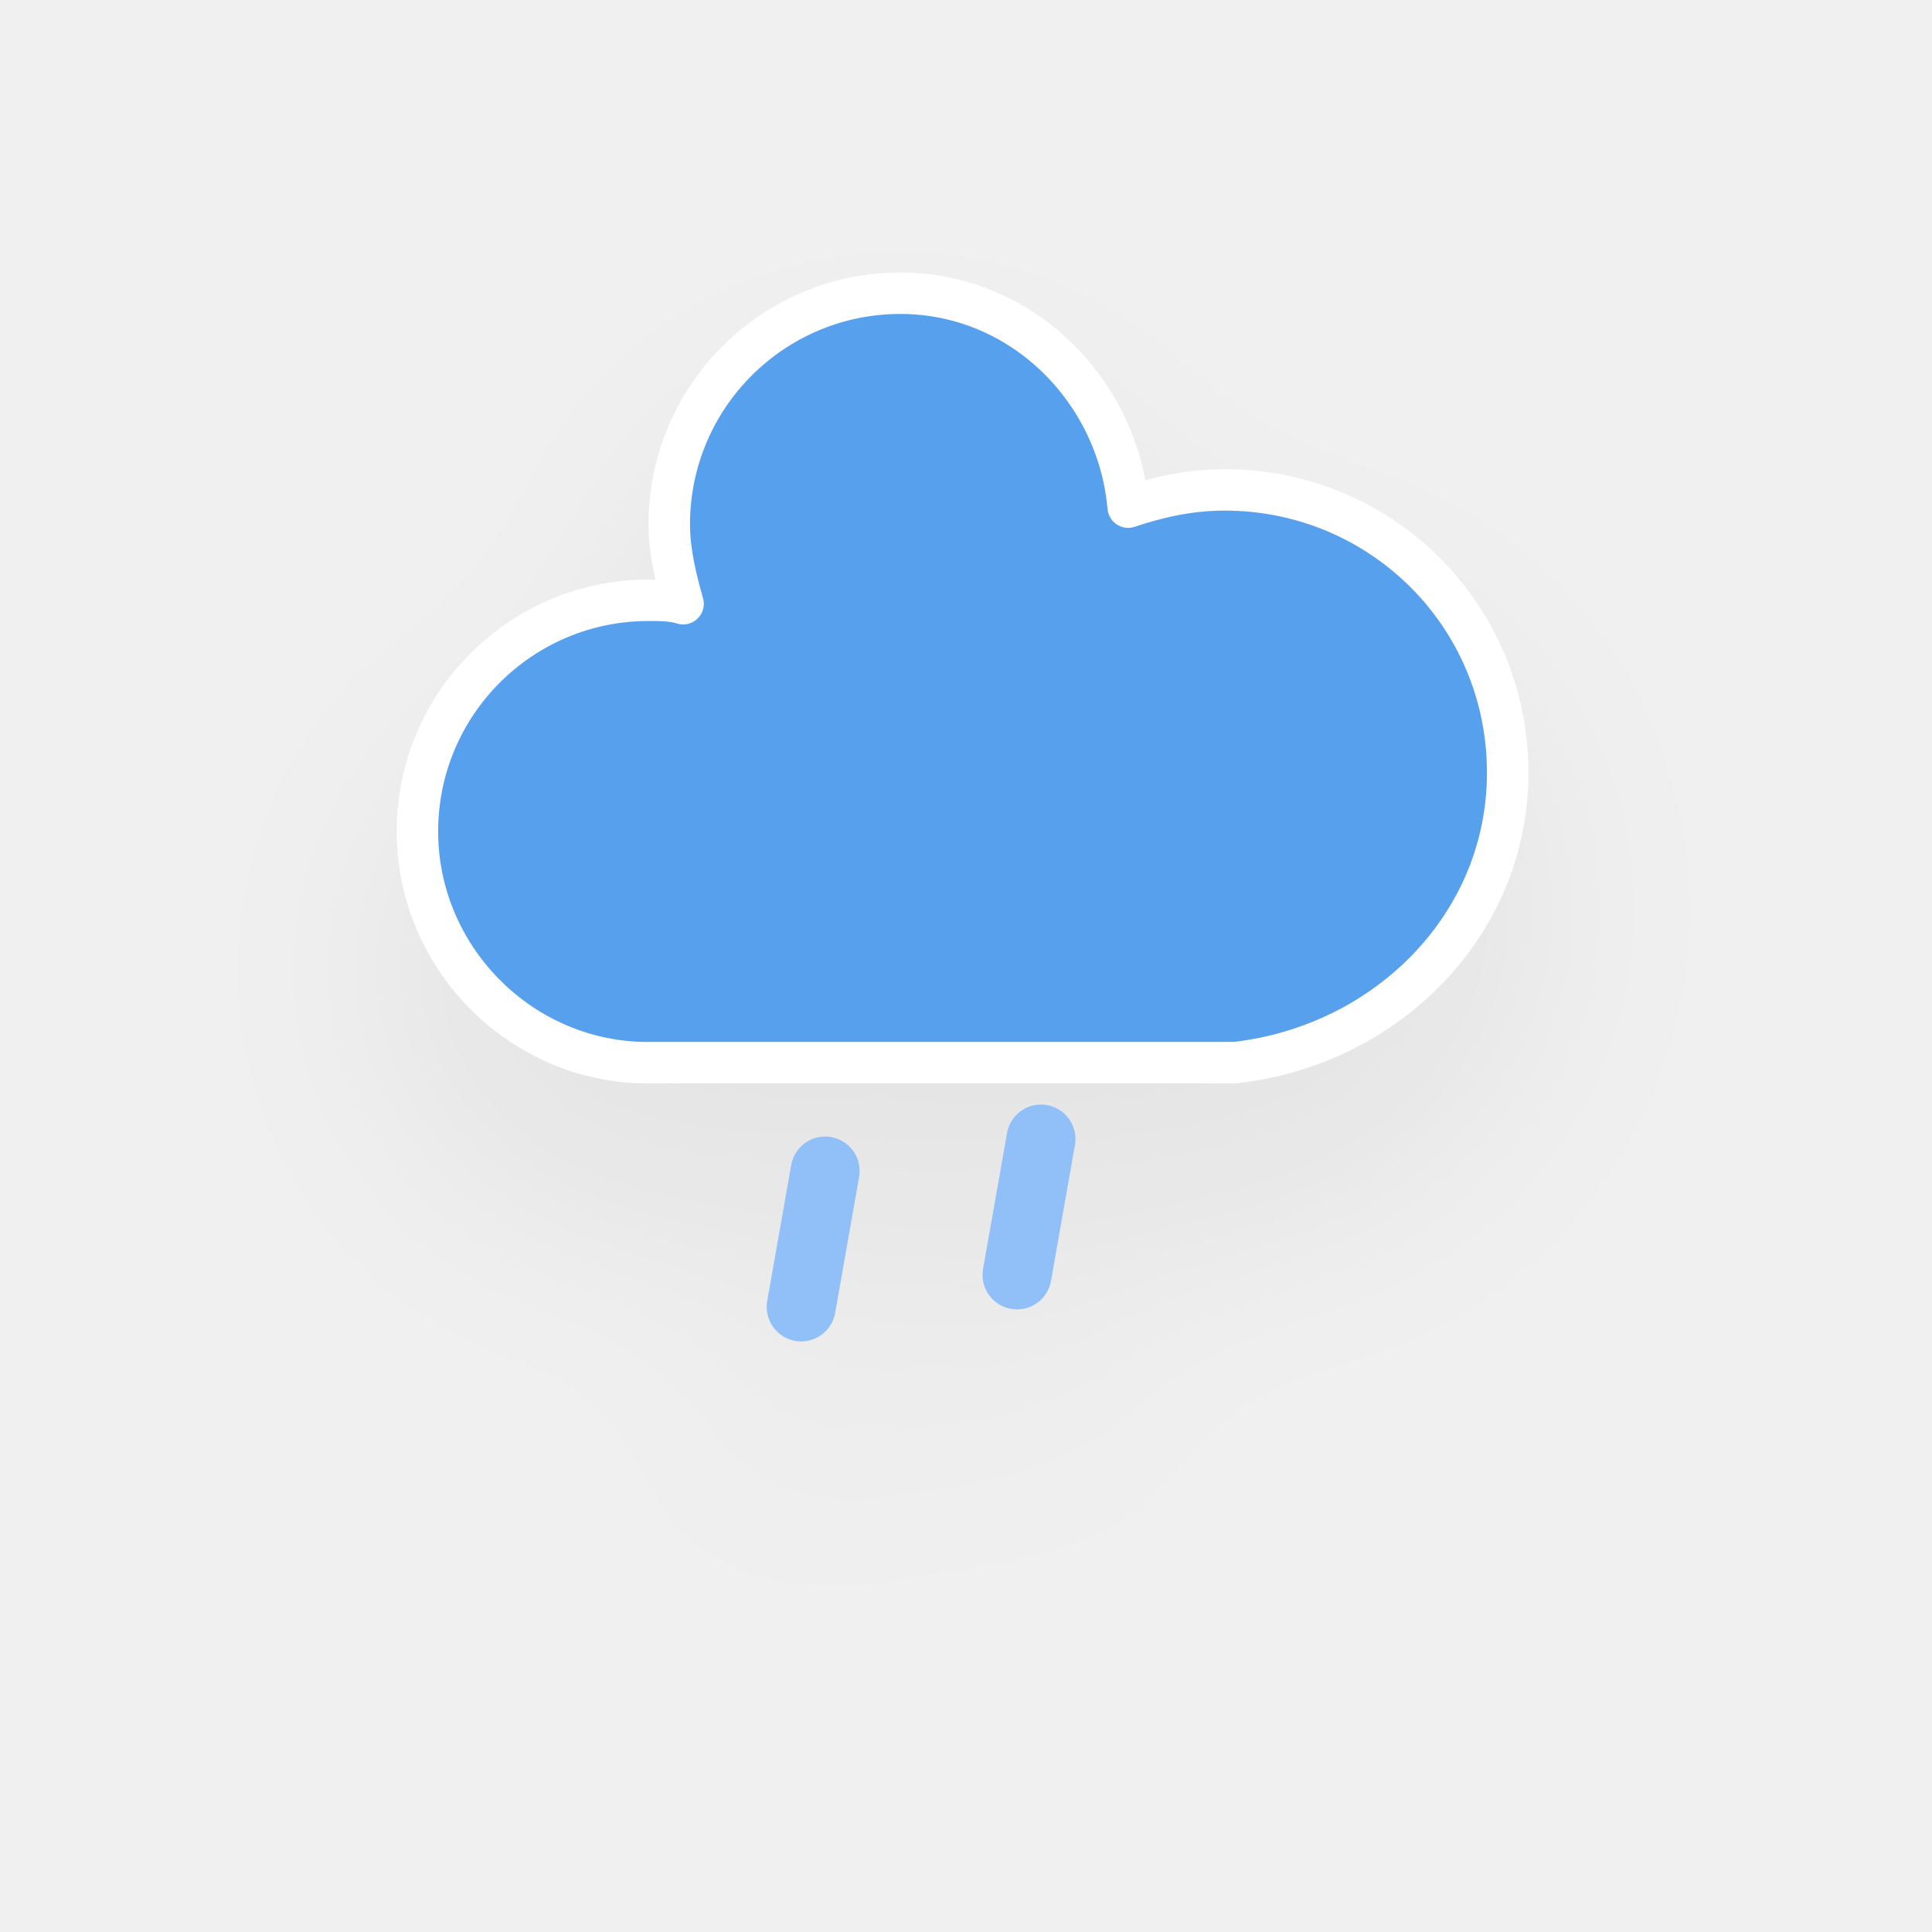
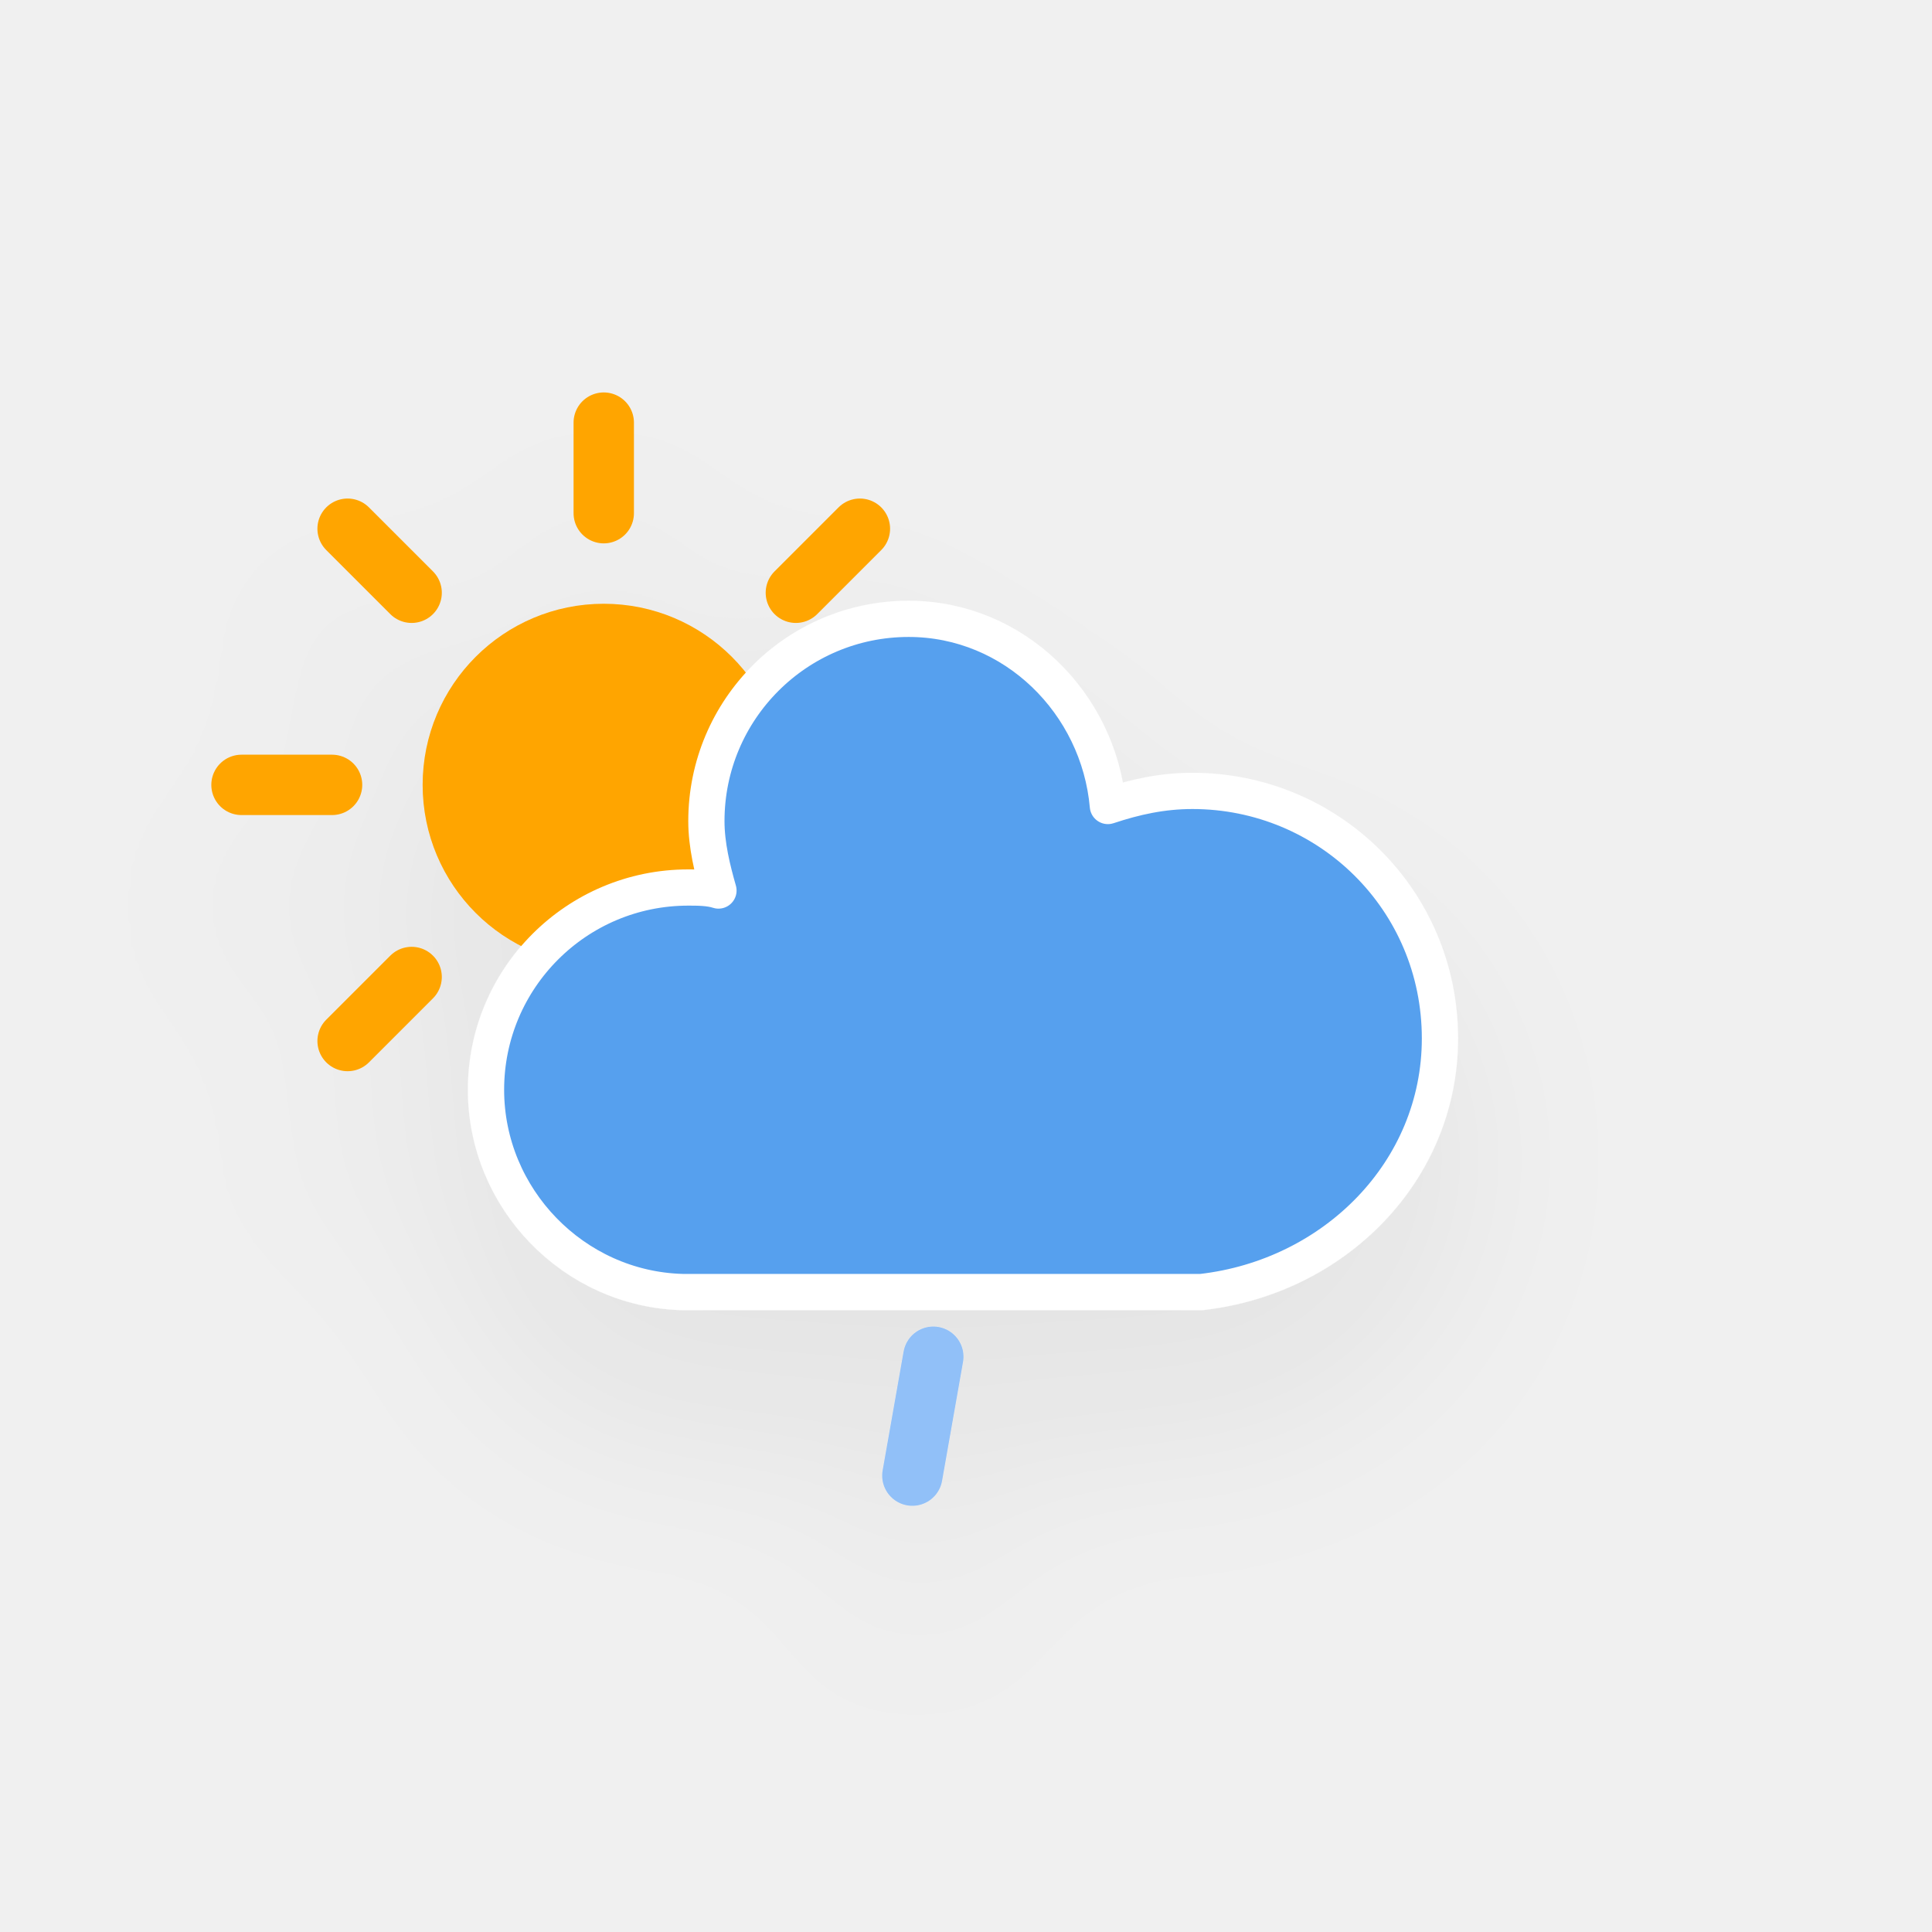
- <svg xmlns="http://www.w3.org/2000/svg" width="56" height="56" version="1.1">
+ <svg xmlns="http://www.w3.org/2000/svg" version="1.1" width="64" height="64" viewbox="0 0 64 64">
  <defs>
-     <filter id="blur" x="-.247" y="-.234" width="1.494" height="1.57">
+     <filter id="blur" width="200%" height="200%">
      <feGaussianBlur in="SourceAlpha" stdDeviation="3" />
      <feOffset dx="0" dy="4" result="offsetblur" />
      <feComponentTransfer>
-         <feFuncA slope="0.05" type="linear" />
+         <feFuncA type="linear" slope="0.05" />
      </feComponentTransfer>
      <feMerge>
        <feMergeNode />
        <feMergeNode in="SourceGraphic" />
      </feMerge>
    </filter>
    <style type="text/css">
-       
-       /*
+ /*
+ ** SUN
+ */
+ @keyframes am-weather-sun {
+   0% {
+     -webkit-transform: rotate(0deg);
+        -moz-transform: rotate(0deg);
+         -ms-transform: rotate(0deg);
+             transform: rotate(0deg);
+   }
+ 
+   100% {
+     -webkit-transform: rotate(360deg);
+        -moz-transform: rotate(360deg);
+         -ms-transform: rotate(360deg);
+             transform: rotate(360deg);
+   }
+ }
+ 
+ .am-weather-sun {
+   -webkit-animation-name: am-weather-sun;
+      -moz-animation-name: am-weather-sun;
+       -ms-animation-name: am-weather-sun;
+           animation-name: am-weather-sun;
+   -webkit-animation-duration: 9s;
+      -moz-animation-duration: 9s;
+       -ms-animation-duration: 9s;
+           animation-duration: 9s;
+   -webkit-animation-timing-function: linear;
+      -moz-animation-timing-function: linear;
+       -ms-animation-timing-function: linear;
+           animation-timing-function: linear;
+   -webkit-animation-iteration-count: infinite;
+      -moz-animation-iteration-count: infinite;
+       -ms-animation-iteration-count: infinite;
+           animation-iteration-count: infinite;
+ }
+ 
+ /*
** RAIN
*/
-       @keyframes am-weather-rain {
-         0% {
-           stroke-dashoffset: 0;
-         }
+ @keyframes am-weather-rain {
+   0% {
+     stroke-dashoffset: 0;
+   }

-         100% {
-           stroke-dashoffset: -100;
-         }
-       }
+   100% {
+     stroke-dashoffset: -100;
+   }
+ }

-       .am-weather-rain-1 {
-         -webkit-animation-name: am-weather-rain;
-         -moz-animation-name: am-weather-rain;
-         -ms-animation-name: am-weather-rain;
-         animation-name: am-weather-rain;
-         -webkit-animation-duration: 8s;
-         -moz-animation-duration: 8s;
-         -ms-animation-duration: 8s;
-         animation-duration: 8s;
-         -webkit-animation-timing-function: linear;
-         -moz-animation-timing-function: linear;
-         -ms-animation-timing-function: linear;
-         animation-timing-function: linear;
-         -webkit-animation-iteration-count: infinite;
-         -moz-animation-iteration-count: infinite;
-         -ms-animation-iteration-count: infinite;
-         animation-iteration-count: infinite;
-       }
- 
-       .am-weather-rain-2 {
-         -webkit-animation-name: am-weather-rain;
-         -moz-animation-name: am-weather-rain;
-         -ms-animation-name: am-weather-rain;
-         animation-name: am-weather-rain;
-         -webkit-animation-delay: 0.25s;
-         -moz-animation-delay: 0.25s;
-         -ms-animation-delay: 0.25s;
-         animation-delay: 0.25s;
-         -webkit-animation-duration: 8s;
-         -moz-animation-duration: 8s;
-         -ms-animation-duration: 8s;
-         animation-duration: 8s;
-         -webkit-animation-timing-function: linear;
-         -moz-animation-timing-function: linear;
-         -ms-animation-timing-function: linear;
-         animation-timing-function: linear;
-         -webkit-animation-iteration-count: infinite;
-         -moz-animation-iteration-count: infinite;
-         -ms-animation-iteration-count: infinite;
-         animation-iteration-count: infinite;
-       }
- 
-       /*
- ** CLOUDS
- */
-       @keyframes am-weather-cloud-2 {
-         0% {
-           -webkit-transform: translate(0px, 0px);
-           -moz-transform: translate(0px, 0px);
-           -ms-transform: translate(0px, 0px);
-           transform: translate(0px, 0px);
-         }
- 
-         50% {
-           -webkit-transform: translate(2px, 0px);
-           -moz-transform: translate(2px, 0px);
-           -ms-transform: translate(2px, 0px);
-           transform: translate(2px, 0px);
-         }
- 
-         100% {
-           -webkit-transform: translate(0px, 0px);
-           -moz-transform: translate(0px, 0px);
-           -ms-transform: translate(0px, 0px);
-           transform: translate(0px, 0px);
-         }
-       }
- 
-       .am-weather-cloud-2 {
-         -webkit-animation-name: am-weather-cloud-2;
-         -moz-animation-name: am-weather-cloud-2;
-         animation-name: am-weather-cloud-2;
-         -webkit-animation-duration: 3s;
-         -moz-animation-duration: 3s;
-         animation-duration: 3s;
-         -webkit-animation-timing-function: linear;
-         -moz-animation-timing-function: linear;
-         animation-timing-function: linear;
-         -webkit-animation-iteration-count: infinite;
-         -moz-animation-iteration-count: infinite;
-         animation-iteration-count: infinite;
-       }
-       
-     </style>
+ .am-weather-rain-1 {
+   -webkit-animation-name: am-weather-rain;
+      -moz-animation-name: am-weather-rain;
+       -ms-animation-name: am-weather-rain;
+           animation-name: am-weather-rain;
+   -webkit-animation-duration: 8s;
+      -moz-animation-duration: 8s;
+       -ms-animation-duration: 8s;
+           animation-duration: 8s;
+   -webkit-animation-timing-function: linear;
+      -moz-animation-timing-function: linear;
+       -ms-animation-timing-function: linear;
+           animation-timing-function: linear;
+   -webkit-animation-iteration-count: infinite;
+      -moz-animation-iteration-count: infinite;
+       -ms-animation-iteration-count: infinite;
+           animation-iteration-count: infinite;
+ }
+         </style>
  </defs>
-   <g transform="translate(16,-2)" filter="url(#blur)">
-     <g class="am-weather-cloud-3" style="-moz-animation-duration:3s;-moz-animation-iteration-count:infinite;-moz-animation-name:am-weather-cloud-2;-moz-animation-timing-function:linear;-webkit-animation-duration:3s;-webkit-animation-iteration-count:infinite;-webkit-animation-name:am-weather-cloud-2;-webkit-animation-timing-function:linear">
-       <path transform="translate(-20,-11)" d="m47.7 35.4c0-4.6-3.7-8.2-8.2-8.2-1 0-1.9 0.2-2.8 0.5-0.3-3.4-3.1-6.2-6.6-6.2-3.7 0-6.7 3-6.7 6.7 0 0.8 0.2 1.6 0.4 2.3-0.3-0.1-0.7-0.1-1-0.1-3.7 0-6.7 3-6.7 6.7 0 3.6 2.9 6.6 6.5 6.7h17.2c4.4-0.5 7.9-4 7.9-8.4z" fill="#57a0ee" stroke="#fff" stroke-linejoin="round" stroke-width="1.2" />
+   <g filter="url(#blur)" id="rainy-2">
+     <g transform="translate(20,10)">
+       <g transform="translate(0,16)">
+         <g class="am-weather-sun">
+           <g>
+             <line fill="none" stroke="orange" stroke-linecap="round" stroke-width="2" transform="translate(0,9)" x1="0" x2="0" y1="0" y2="3" />
+           </g>
+           <g transform="rotate(45)">
+             <line fill="none" stroke="orange" stroke-linecap="round" stroke-width="2" transform="translate(0,9)" x1="0" x2="0" y1="0" y2="3" />
+           </g>
+           <g transform="rotate(90)">
+             <line fill="none" stroke="orange" stroke-linecap="round" stroke-width="2" transform="translate(0,9)" x1="0" x2="0" y1="0" y2="3" />
+           </g>
+           <g transform="rotate(135)">
+             <line fill="none" stroke="orange" stroke-linecap="round" stroke-width="2" transform="translate(0,9)" x1="0" x2="0" y1="0" y2="3" />
+           </g>
+           <g transform="rotate(180)">
+             <line fill="none" stroke="orange" stroke-linecap="round" stroke-width="2" transform="translate(0,9)" x1="0" x2="0" y1="0" y2="3" />
+           </g>
+           <g transform="rotate(225)">
+             <line fill="none" stroke="orange" stroke-linecap="round" stroke-width="2" transform="translate(0,9)" x1="0" x2="0" y1="0" y2="3" />
+           </g>
+           <g transform="rotate(270)">
+             <line fill="none" stroke="orange" stroke-linecap="round" stroke-width="2" transform="translate(0,9)" x1="0" x2="0" y1="0" y2="3" />
+           </g>
+           <g transform="rotate(315)">
+             <line fill="none" stroke="orange" stroke-linecap="round" stroke-width="2" transform="translate(0,9)" x1="0" x2="0" y1="0" y2="3" />
+           </g>
+         </g>
+         <circle cx="0" cy="0" fill="orange" r="5" stroke="orange" stroke-width="2" />
+       </g>
+       <g>
+         <path d="M47.7,35.4c0-4.6-3.7-8.2-8.2-8.2c-1,0-1.9,0.2-2.8,0.5c-0.3-3.4-3.1-6.2-6.6-6.2c-3.7,0-6.7,3-6.7,6.7c0,0.8,0.2,1.6,0.4,2.3    c-0.3-0.1-0.7-0.1-1-0.1c-3.7,0-6.7,3-6.7,6.7c0,3.6,2.9,6.6,6.5,6.7l17.2,0C44.2,43.3,47.7,39.8,47.7,35.4z" fill="#57A0EE" stroke="white" stroke-linejoin="round" stroke-width="1.2" transform="translate(-20,-11)" />
+       </g>
    </g>
-     <g transform="translate(-20,-10) rotate(10,-245.89,217.31)" fill="none" stroke="#91c0f8" stroke-dasharray="4, 7" stroke-linecap="round" stroke-width="2">
-       <line class="am-weather-rain-1" transform="translate(-6,1)" y2="8" style="-moz-animation-duration:8s;-moz-animation-iteration-count:infinite;-moz-animation-name:am-weather-rain;-moz-animation-timing-function:linear;-ms-animation-duration:8s;-ms-animation-iteration-count:infinite;-ms-animation-name:am-weather-rain;-ms-animation-timing-function:linear;-webkit-animation-duration:8s;-webkit-animation-iteration-count:infinite;-webkit-animation-name:am-weather-rain;-webkit-animation-timing-function:linear" />
-       <line class="am-weather-rain-2" transform="translate(0,-1)" y2="8" style="-moz-animation-delay:0.25s;-moz-animation-duration:8s;-moz-animation-iteration-count:infinite;-moz-animation-name:am-weather-rain;-moz-animation-timing-function:linear;-ms-animation-delay:0.25s;-ms-animation-duration:8s;-ms-animation-iteration-count:infinite;-ms-animation-name:am-weather-rain;-ms-animation-timing-function:linear;-webkit-animation-delay:0.25s;-webkit-animation-duration:8s;-webkit-animation-iteration-count:infinite;-webkit-animation-name:am-weather-rain;-webkit-animation-timing-function:linear" />
+     <g transform="translate(37,45), rotate(10)">
+       <line class="am-weather-rain-1" fill="none" stroke="#91C0F8" stroke-dasharray="4,7" stroke-linecap="round" stroke-width="2" transform="translate(-6,1)" x1="0" x2="0" y1="0" y2="8" />
    </g>
  </g>
</svg>
